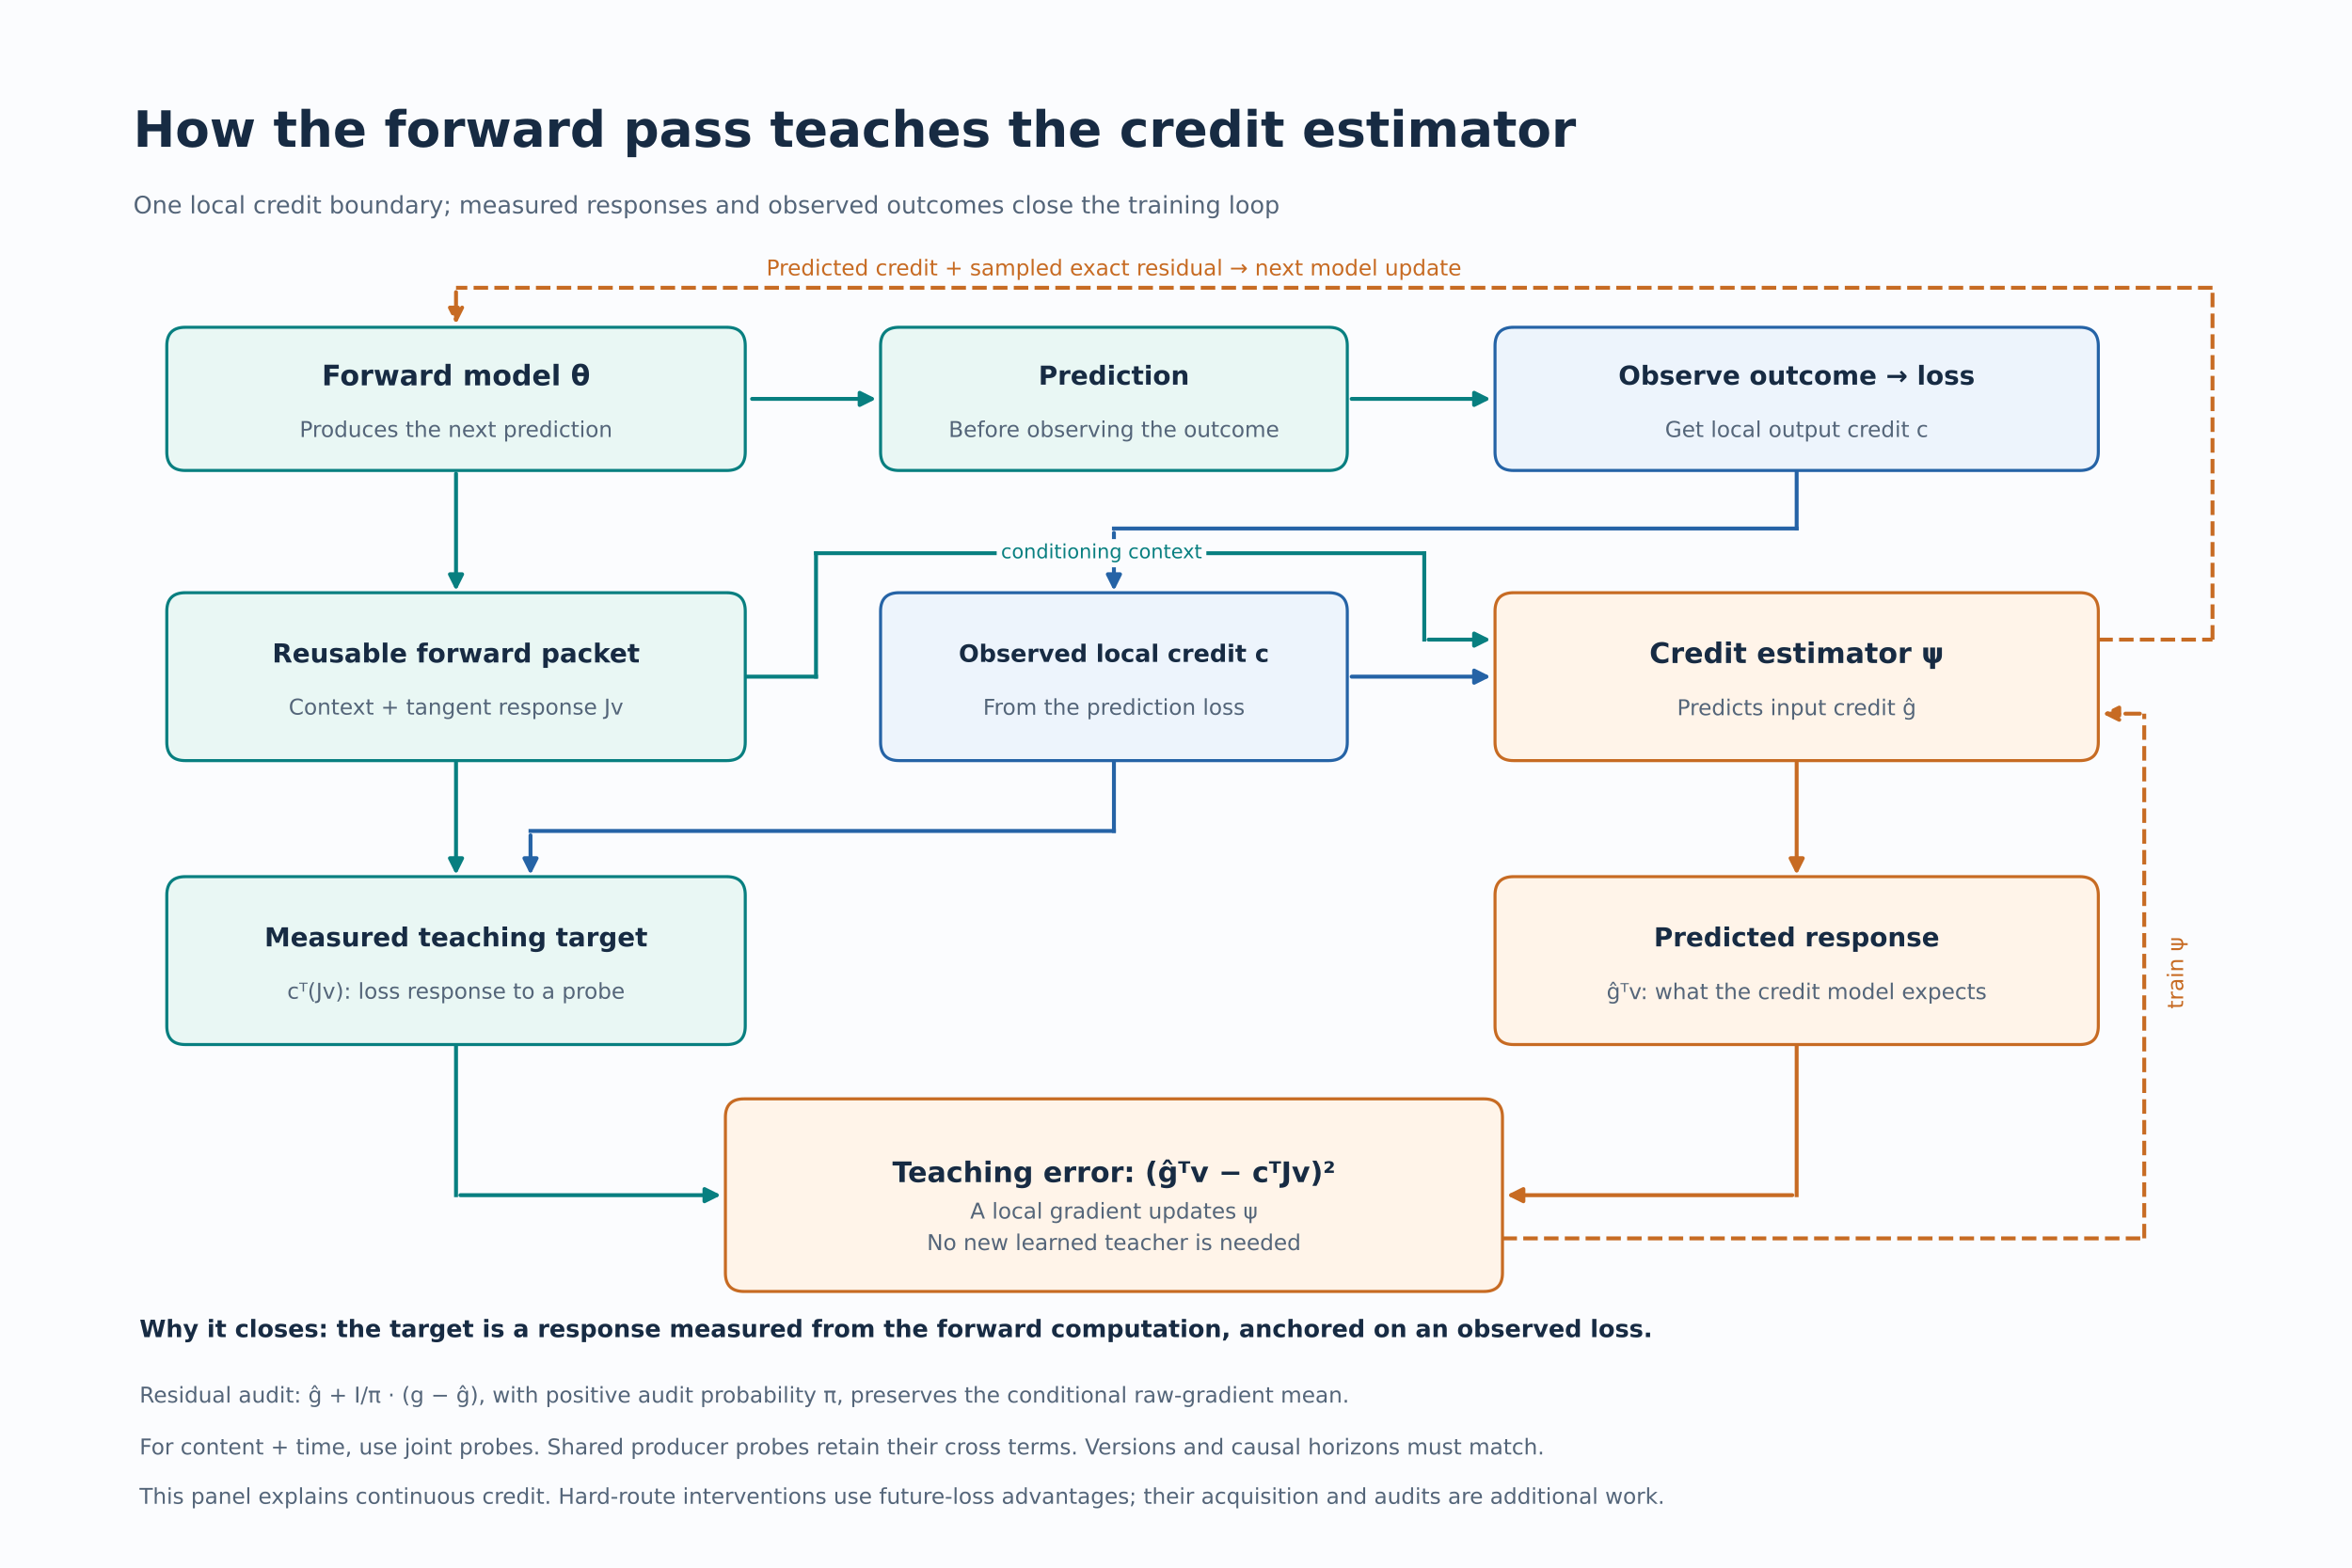
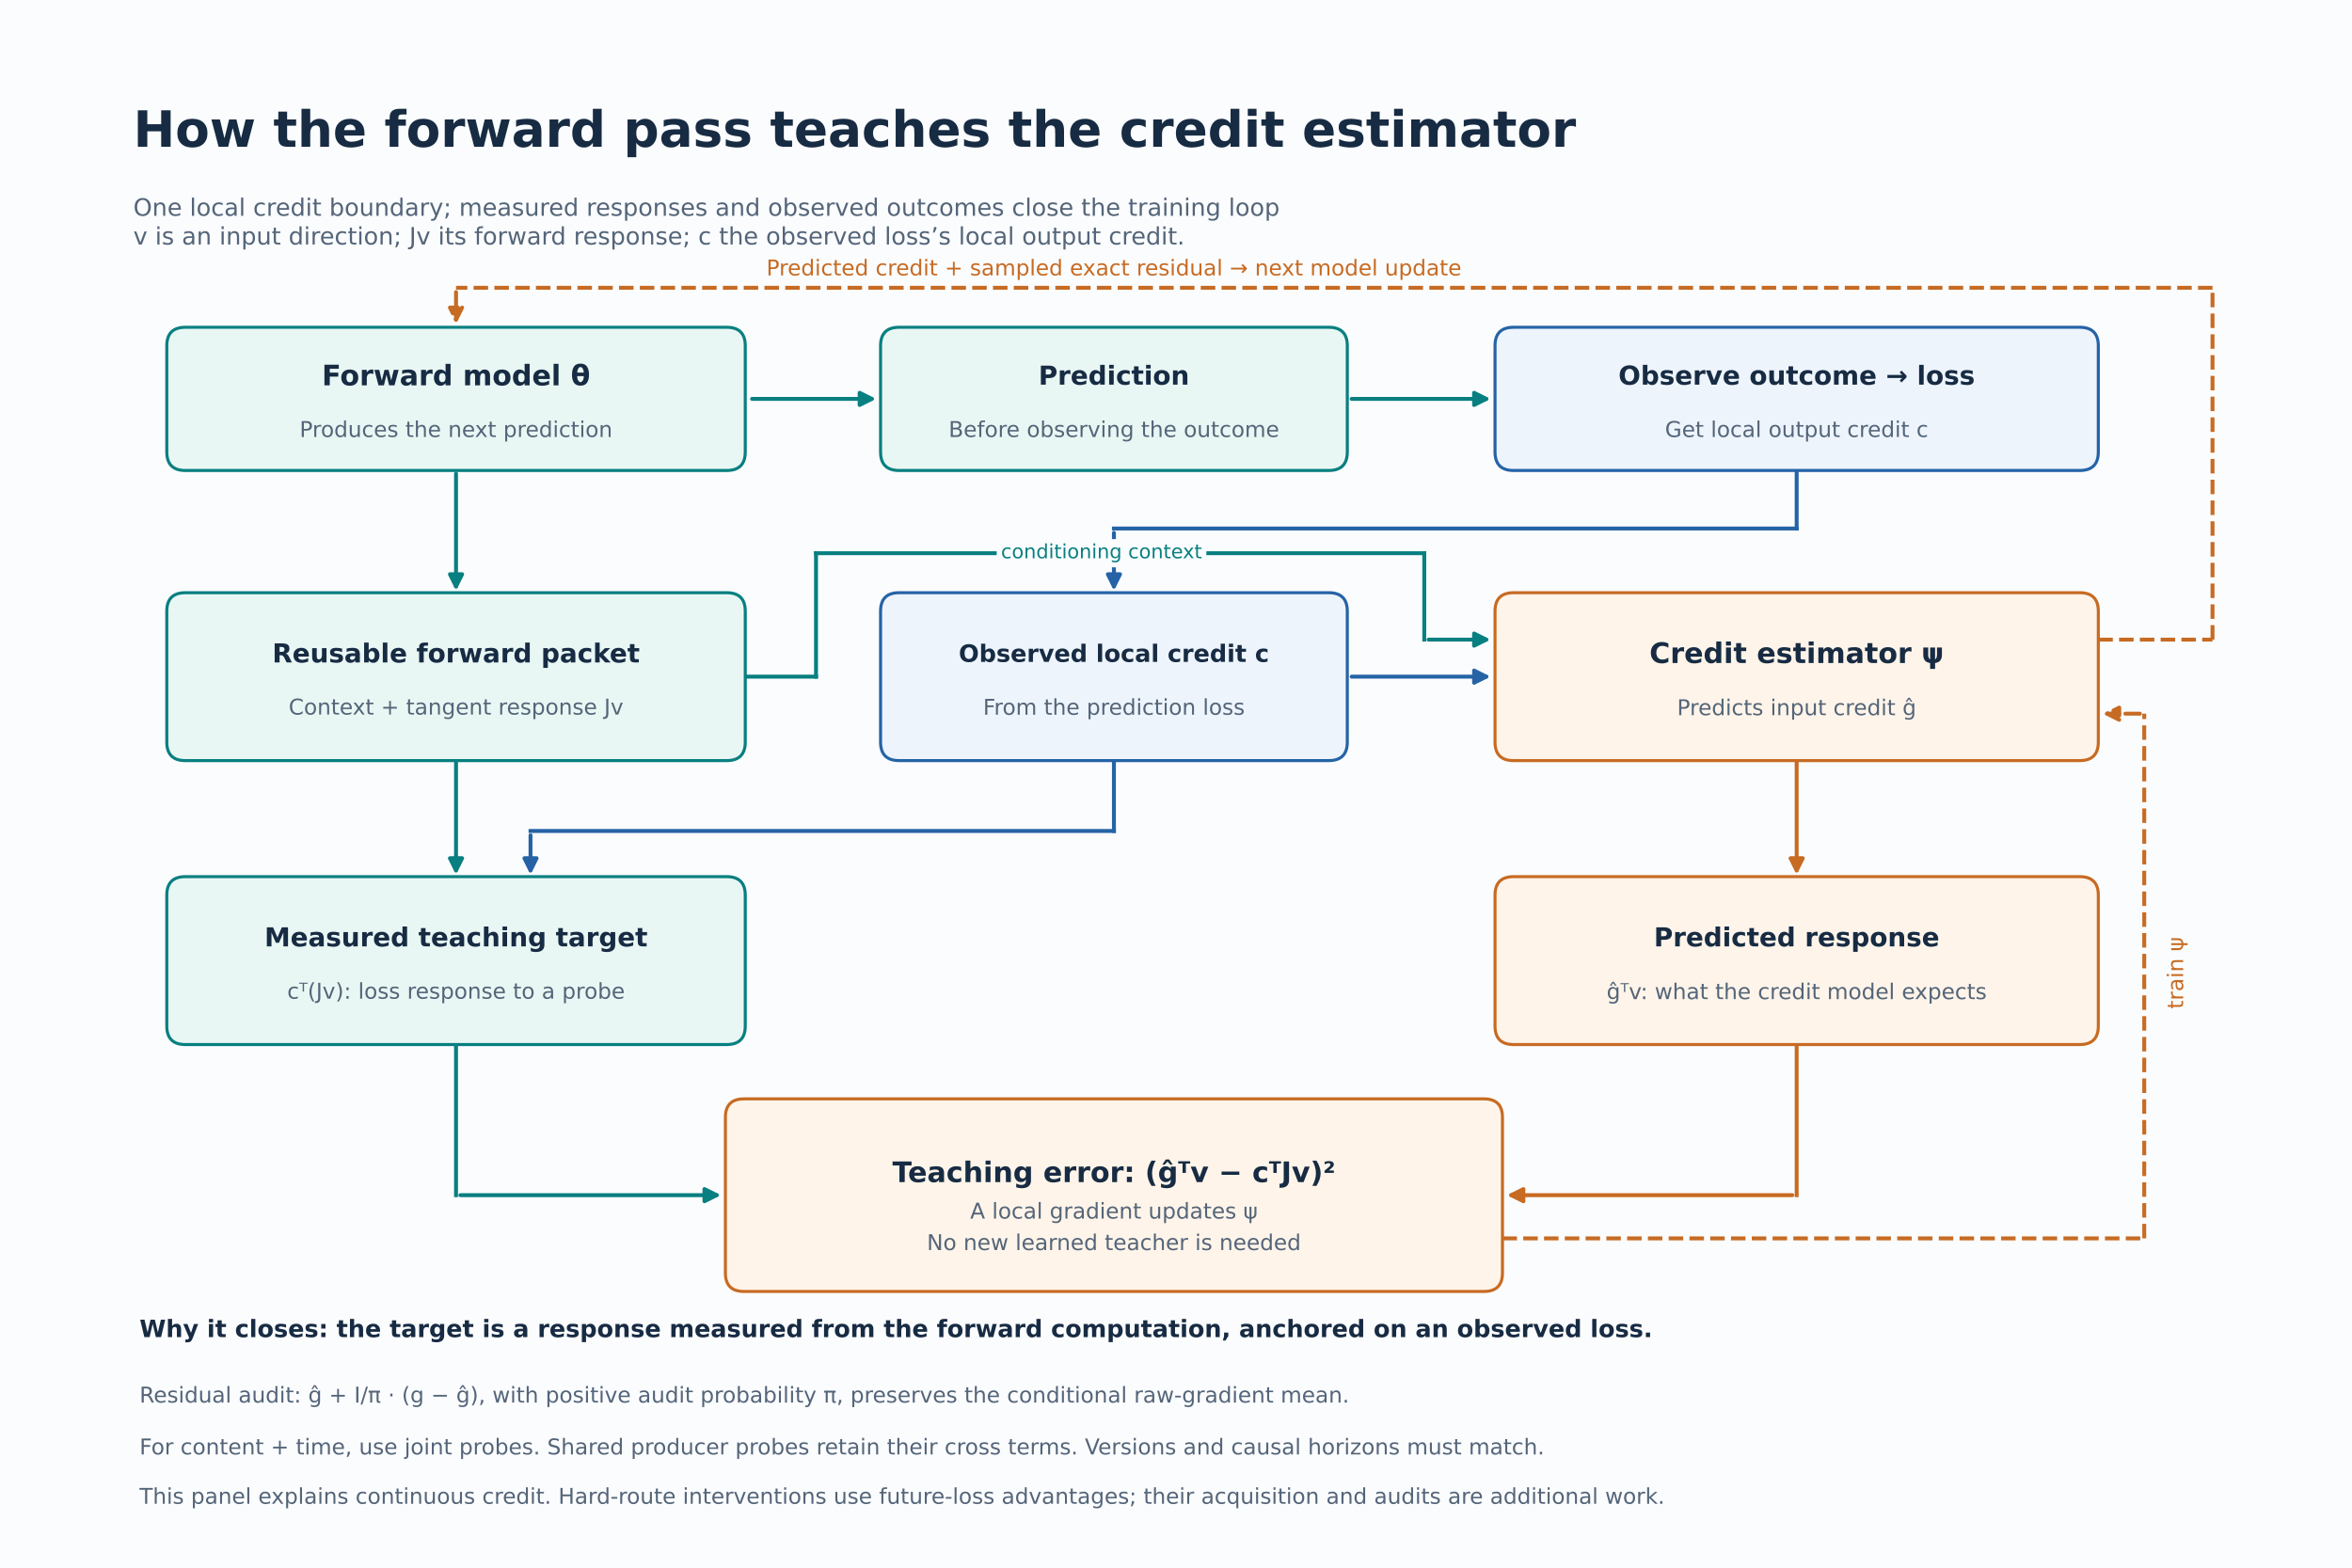
<svg xmlns="http://www.w3.org/2000/svg" width="1080pt" height="720pt" viewBox="0 0 1080 720" version="1.1">
  <defs>
    <style type="text/css">*{stroke-linejoin: round; stroke-linecap: butt}</style>
  </defs>
  <g id="figure_1">
    <g id="patch_1">
      <path d="M 0 720  L 1080 720  L 1080 0  L 0 0  z " style="fill: #fbfcfe" />
    </g>
    <g id="axes_1">
      <g id="patch_2">
-         <path d="M 345.349 183.195  Q 373.845 183.195 400.329 183.195  " clip-path="url(#pe9b5022ca6)" style="fill: none; stroke: #087f80; stroke-width: 1.8; stroke-linecap: round" />
-         <path d="M 394.729 180.395  L 400.329 183.195  L 394.729 185.995  z " clip-path="url(#pe9b5022ca6)" style="fill: #087f80; stroke: #087f80; stroke-width: 1.8; stroke-linecap: round" />
+         <path d="M 345.349 183.195  Q 373.845 183.195 400.329 183.195  " clip-path="url(#pfa7a897acf)" style="fill: none; stroke: #087f80; stroke-width: 1.8; stroke-linecap: round" />
+         <path d="M 394.729 180.395  L 400.329 183.195  L 394.729 185.995  z " clip-path="url(#pfa7a897acf)" style="fill: #087f80; stroke: #087f80; stroke-width: 1.8; stroke-linecap: round" />
      </g>
      <g id="patch_3">
-         <path d="M 620.66 183.195  Q 652.576 183.195 682.481 183.195  " clip-path="url(#pe9b5022ca6)" style="fill: none; stroke: #087f80; stroke-width: 1.8; stroke-linecap: round" />
-         <path d="M 676.881 180.395  L 682.481 183.195  L 676.881 185.995  z " clip-path="url(#pe9b5022ca6)" style="fill: #087f80; stroke: #087f80; stroke-width: 1.8; stroke-linecap: round" />
+         <path d="M 620.66 183.195  Q 652.576 183.195 682.481 183.195  " clip-path="url(#pfa7a897acf)" style="fill: none; stroke: #087f80; stroke-width: 1.8; stroke-linecap: round" />
+         <path d="M 676.881 180.395  L 682.481 183.195  L 676.881 185.995  z " clip-path="url(#pfa7a897acf)" style="fill: #087f80; stroke: #087f80; stroke-width: 1.8; stroke-linecap: round" />
      </g>
      <g id="patch_4">
-         <path d="M 209.4 217.515  Q 209.4 244.432 209.4 269.335  " clip-path="url(#pe9b5022ca6)" style="fill: none; stroke: #087f80; stroke-width: 1.8; stroke-linecap: round" />
-         <path d="M 212.2 263.735  L 209.4 269.335  L 206.6 263.735  z " clip-path="url(#pe9b5022ca6)" style="fill: #087f80; stroke: #087f80; stroke-width: 1.8; stroke-linecap: round" />
+         <path d="M 209.4 217.515  Q 209.4 244.432 209.4 269.335  " clip-path="url(#pfa7a897acf)" style="fill: none; stroke: #087f80; stroke-width: 1.8; stroke-linecap: round" />
+         <path d="M 212.2 263.735  L 209.4 269.335  L 206.6 263.735  z " clip-path="url(#pfa7a897acf)" style="fill: #087f80; stroke: #087f80; stroke-width: 1.8; stroke-linecap: round" />
      </g>
      <g id="line2d_1">
-         <path d="M 825 215.514  L 825 242.73  " clip-path="url(#pe9b5022ca6)" style="fill: none; stroke: #2563a6; stroke-width: 1.8; stroke-linecap: square" />
+         <path d="M 825 215.514  L 825 242.73  " clip-path="url(#pfa7a897acf)" style="fill: none; stroke: #2563a6; stroke-width: 1.8; stroke-linecap: square" />
      </g>
      <g id="line2d_2">
-         <path d="M 825 242.73  L 511.5 242.73  " clip-path="url(#pe9b5022ca6)" style="fill: none; stroke: #2563a6; stroke-width: 1.8; stroke-linecap: square" />
+         <path d="M 825 242.73  L 511.5 242.73  " clip-path="url(#pfa7a897acf)" style="fill: none; stroke: #2563a6; stroke-width: 1.8; stroke-linecap: square" />
      </g>
      <g id="patch_5">
-         <path d="M 511.5 244.73  Q 511.5 258.038 511.5 269.334  " clip-path="url(#pe9b5022ca6)" style="fill: none; stroke: #2563a6; stroke-width: 1.8; stroke-linecap: round" />
-         <path d="M 514.3 263.734  L 511.5 269.334  L 508.7 263.734  z " clip-path="url(#pe9b5022ca6)" style="fill: #2563a6; stroke: #2563a6; stroke-width: 1.8; stroke-linecap: round" />
+         <path d="M 511.5 244.73  Q 511.5 258.038 511.5 269.334  " clip-path="url(#pfa7a897acf)" style="fill: none; stroke: #2563a6; stroke-width: 1.8; stroke-linecap: round" />
+         <path d="M 514.3 263.734  L 511.5 269.334  L 508.7 263.734  z " clip-path="url(#pfa7a897acf)" style="fill: #2563a6; stroke: #2563a6; stroke-width: 1.8; stroke-linecap: round" />
      </g>
      <g id="patch_6">
-         <path d="M 620.66 310.77  Q 652.576 310.77 682.481 310.77  " clip-path="url(#pe9b5022ca6)" style="fill: none; stroke: #2563a6; stroke-width: 1.8; stroke-linecap: round" />
-         <path d="M 676.881 307.97  L 682.481 310.77  L 676.881 313.57  z " clip-path="url(#pe9b5022ca6)" style="fill: #2563a6; stroke: #2563a6; stroke-width: 1.8; stroke-linecap: round" />
+         <path d="M 620.66 310.77  Q 652.576 310.77 682.481 310.77  " clip-path="url(#pfa7a897acf)" style="fill: none; stroke: #2563a6; stroke-width: 1.8; stroke-linecap: round" />
+         <path d="M 676.881 307.97  L 682.481 310.77  L 676.881 313.57  z " clip-path="url(#pfa7a897acf)" style="fill: #2563a6; stroke: #2563a6; stroke-width: 1.8; stroke-linecap: round" />
      </g>
      <g id="line2d_3">
-         <path d="M 343.35 310.77  L 374.7 310.77  " clip-path="url(#pe9b5022ca6)" style="fill: none; stroke: #087f80; stroke-width: 1.8; stroke-linecap: square" />
+         <path d="M 343.35 310.77  L 374.7 310.77  " clip-path="url(#pfa7a897acf)" style="fill: none; stroke: #087f80; stroke-width: 1.8; stroke-linecap: square" />
      </g>
      <g id="line2d_4">
-         <path d="M 374.7 310.77  L 374.7 254.07  " clip-path="url(#pe9b5022ca6)" style="fill: none; stroke: #087f80; stroke-width: 1.8; stroke-linecap: square" />
+         <path d="M 374.7 310.77  L 374.7 254.07  " clip-path="url(#pfa7a897acf)" style="fill: none; stroke: #087f80; stroke-width: 1.8; stroke-linecap: square" />
      </g>
      <g id="line2d_5">
-         <path d="M 374.7 254.07  L 654 254.07  " clip-path="url(#pe9b5022ca6)" style="fill: none; stroke: #087f80; stroke-width: 1.8; stroke-linecap: square" />
+         <path d="M 374.7 254.07  L 654 254.07  " clip-path="url(#pfa7a897acf)" style="fill: none; stroke: #087f80; stroke-width: 1.8; stroke-linecap: square" />
      </g>
      <g id="line2d_6">
-         <path d="M 654 254.07  L 654 293.76  " clip-path="url(#pe9b5022ca6)" style="fill: none; stroke: #087f80; stroke-width: 1.8; stroke-linecap: square" />
+         <path d="M 654 254.07  L 654 293.76  " clip-path="url(#pfa7a897acf)" style="fill: none; stroke: #087f80; stroke-width: 1.8; stroke-linecap: square" />
      </g>
      <g id="patch_7">
-         <path d="M 656.003 293.76  Q 670.247 293.76 682.479 293.76  " clip-path="url(#pe9b5022ca6)" style="fill: none; stroke: #087f80; stroke-width: 1.8; stroke-linecap: round" />
-         <path d="M 676.879 290.96  L 682.479 293.76  L 676.879 296.56  z " clip-path="url(#pe9b5022ca6)" style="fill: #087f80; stroke: #087f80; stroke-width: 1.8; stroke-linecap: round" />
+         <path d="M 656.003 293.76  Q 670.247 293.76 682.479 293.76  " clip-path="url(#pfa7a897acf)" style="fill: none; stroke: #087f80; stroke-width: 1.8; stroke-linecap: round" />
+         <path d="M 676.879 290.96  L 682.479 293.76  L 676.879 296.56  z " clip-path="url(#pfa7a897acf)" style="fill: #087f80; stroke: #087f80; stroke-width: 1.8; stroke-linecap: round" />
      </g>
      <g id="patch_8">
-         <path d="M 209.4 350.19  Q 209.4 375.975 209.4 399.748  " clip-path="url(#pe9b5022ca6)" style="fill: none; stroke: #087f80; stroke-width: 1.8; stroke-linecap: round" />
-         <path d="M 212.2 394.148  L 209.4 399.748  L 206.6 394.148  z " clip-path="url(#pe9b5022ca6)" style="fill: #087f80; stroke: #087f80; stroke-width: 1.8; stroke-linecap: round" />
+         <path d="M 209.4 350.19  Q 209.4 375.975 209.4 399.748  " clip-path="url(#pfa7a897acf)" style="fill: none; stroke: #087f80; stroke-width: 1.8; stroke-linecap: round" />
+         <path d="M 212.2 394.148  L 209.4 399.748  L 206.6 394.148  z " clip-path="url(#pfa7a897acf)" style="fill: #087f80; stroke: #087f80; stroke-width: 1.8; stroke-linecap: round" />
      </g>
      <g id="line2d_7">
-         <path d="M 511.5 348.192  L 511.5 381.645  " clip-path="url(#pe9b5022ca6)" style="fill: none; stroke: #2563a6; stroke-width: 1.8; stroke-linecap: square" />
+         <path d="M 511.5 348.192  L 511.5 381.645  " clip-path="url(#pfa7a897acf)" style="fill: none; stroke: #2563a6; stroke-width: 1.8; stroke-linecap: square" />
      </g>
      <g id="line2d_8">
-         <path d="M 511.5 381.645  L 243.6 381.645  " clip-path="url(#pe9b5022ca6)" style="fill: none; stroke: #2563a6; stroke-width: 1.8; stroke-linecap: square" />
+         <path d="M 511.5 381.645  L 243.6 381.645  " clip-path="url(#pfa7a897acf)" style="fill: none; stroke: #2563a6; stroke-width: 1.8; stroke-linecap: square" />
      </g>
      <g id="patch_9">
-         <path d="M 243.6 383.645  Q 243.6 392.702 243.6 399.747  " clip-path="url(#pe9b5022ca6)" style="fill: none; stroke: #2563a6; stroke-width: 1.8; stroke-linecap: round" />
-         <path d="M 246.4 394.147  L 243.6 399.747  L 240.8 394.147  z " clip-path="url(#pe9b5022ca6)" style="fill: #2563a6; stroke: #2563a6; stroke-width: 1.8; stroke-linecap: round" />
+         <path d="M 243.6 383.645  Q 243.6 392.702 243.6 399.747  " clip-path="url(#pfa7a897acf)" style="fill: none; stroke: #2563a6; stroke-width: 1.8; stroke-linecap: round" />
+         <path d="M 246.4 394.147  L 243.6 399.747  L 240.8 394.147  z " clip-path="url(#pfa7a897acf)" style="fill: #2563a6; stroke: #2563a6; stroke-width: 1.8; stroke-linecap: round" />
      </g>
      <g id="patch_10">
-         <path d="M 825 350.19  Q 825 375.975 825 399.748  " clip-path="url(#pe9b5022ca6)" style="fill: none; stroke: #c76b23; stroke-width: 1.8; stroke-linecap: round" />
-         <path d="M 827.8 394.148  L 825 399.748  L 822.2 394.148  z " clip-path="url(#pe9b5022ca6)" style="fill: #c76b23; stroke: #c76b23; stroke-width: 1.8; stroke-linecap: round" />
+         <path d="M 825 350.19  Q 825 375.975 825 399.748  " clip-path="url(#pfa7a897acf)" style="fill: none; stroke: #c76b23; stroke-width: 1.8; stroke-linecap: round" />
+         <path d="M 827.8 394.148  L 825 399.748  L 822.2 394.148  z " clip-path="url(#pfa7a897acf)" style="fill: #c76b23; stroke: #c76b23; stroke-width: 1.8; stroke-linecap: round" />
      </g>
      <g id="line2d_9">
-         <path d="M 209.4 478.602  L 209.4 548.91  " clip-path="url(#pe9b5022ca6)" style="fill: none; stroke: #087f80; stroke-width: 1.8; stroke-linecap: square" />
+         <path d="M 209.4 478.602  L 209.4 548.91  " clip-path="url(#pfa7a897acf)" style="fill: none; stroke: #087f80; stroke-width: 1.8; stroke-linecap: square" />
      </g>
      <g id="patch_11">
-         <path d="M 211.397 548.91  Q 271.243 548.91 329.076 548.91  " clip-path="url(#pe9b5022ca6)" style="fill: none; stroke: #087f80; stroke-width: 1.8; stroke-linecap: round" />
-         <path d="M 323.476 546.11  L 329.076 548.91  L 323.476 551.71  z " clip-path="url(#pe9b5022ca6)" style="fill: #087f80; stroke: #087f80; stroke-width: 1.8; stroke-linecap: round" />
+         <path d="M 211.397 548.91  Q 271.243 548.91 329.076 548.91  " clip-path="url(#pfa7a897acf)" style="fill: none; stroke: #087f80; stroke-width: 1.8; stroke-linecap: round" />
+         <path d="M 323.476 546.11  L 329.076 548.91  L 323.476 551.71  z " clip-path="url(#pfa7a897acf)" style="fill: #087f80; stroke: #087f80; stroke-width: 1.8; stroke-linecap: round" />
      </g>
      <g id="line2d_10">
-         <path d="M 825 478.602  L 825 548.91  " clip-path="url(#pe9b5022ca6)" style="fill: none; stroke: #c76b23; stroke-width: 1.8; stroke-linecap: square" />
+         <path d="M 825 478.602  L 825 548.91  " clip-path="url(#pfa7a897acf)" style="fill: none; stroke: #c76b23; stroke-width: 1.8; stroke-linecap: square" />
      </g>
      <g id="patch_12">
-         <path d="M 823.001 548.91  Q 757.456 548.91 693.925 548.91  " clip-path="url(#pe9b5022ca6)" style="fill: none; stroke: #c76b23; stroke-width: 1.8; stroke-linecap: round" />
-         <path d="M 699.525 551.71  L 693.925 548.91  L 699.525 546.11  z " clip-path="url(#pe9b5022ca6)" style="fill: #c76b23; stroke: #c76b23; stroke-width: 1.8; stroke-linecap: round" />
+         <path d="M 823.001 548.91  Q 757.456 548.91 693.925 548.91  " clip-path="url(#pfa7a897acf)" style="fill: none; stroke: #c76b23; stroke-width: 1.8; stroke-linecap: round" />
+         <path d="M 699.525 551.71  L 693.925 548.91  L 699.525 546.11  z " clip-path="url(#pfa7a897acf)" style="fill: #c76b23; stroke: #c76b23; stroke-width: 1.8; stroke-linecap: round" />
      </g>
      <g id="line2d_11">
-         <path d="M 689.91 568.755  L 984.6 568.755  " clip-path="url(#pe9b5022ca6)" style="fill: none; stroke-dasharray: 6.66,2.88; stroke-dashoffset: 0; stroke: #c76b23; stroke-width: 1.8" />
+         <path d="M 689.91 568.755  L 984.6 568.755  " clip-path="url(#pfa7a897acf)" style="fill: none; stroke-dasharray: 6.66,2.88; stroke-dashoffset: 0; stroke: #c76b23; stroke-width: 1.8" />
      </g>
      <g id="line2d_12">
-         <path d="M 984.6 568.755  L 984.6 327.78  " clip-path="url(#pe9b5022ca6)" style="fill: none; stroke-dasharray: 6.66,2.88; stroke-dashoffset: 0; stroke: #c76b23; stroke-width: 1.8" />
+         <path d="M 984.6 568.755  L 984.6 327.78  " clip-path="url(#pfa7a897acf)" style="fill: none; stroke-dasharray: 6.66,2.88; stroke-dashoffset: 0; stroke: #c76b23; stroke-width: 1.8" />
      </g>
      <g id="patch_13">
-         <path d="M 982.6 327.78  Q 974.055 327.78 967.522 327.78  " clip-path="url(#pe9b5022ca6)" style="fill: none; stroke-dasharray: 6.66,2.88; stroke-dashoffset: 0; stroke: #c76b23; stroke-width: 1.8; stroke-linecap: round" />
-         <path d="M 973.122 330.58  L 967.522 327.78  L 973.122 324.98  z " clip-path="url(#pe9b5022ca6)" style="fill: #c76b23; stroke-dasharray: 6.66,2.88; stroke-dashoffset: 0; stroke: #c76b23; stroke-width: 1.8; stroke-linecap: round" />
+         <path d="M 982.6 327.78  Q 974.055 327.78 967.522 327.78  " clip-path="url(#pfa7a897acf)" style="fill: none; stroke-dasharray: 6.66,2.88; stroke-dashoffset: 0; stroke: #c76b23; stroke-width: 1.8; stroke-linecap: round" />
+         <path d="M 973.122 330.58  L 967.522 327.78  L 973.122 324.98  z " clip-path="url(#pfa7a897acf)" style="fill: #c76b23; stroke-dasharray: 6.66,2.88; stroke-dashoffset: 0; stroke: #c76b23; stroke-width: 1.8; stroke-linecap: round" />
      </g>
      <g id="line2d_13">
-         <path d="M 963.51 293.76  L 1015.95 293.76  " clip-path="url(#pe9b5022ca6)" style="fill: none; stroke-dasharray: 6.66,2.88; stroke-dashoffset: 0; stroke: #c76b23; stroke-width: 1.8" />
+         <path d="M 963.51 293.76  L 1015.95 293.76  " clip-path="url(#pfa7a897acf)" style="fill: none; stroke-dasharray: 6.66,2.88; stroke-dashoffset: 0; stroke: #c76b23; stroke-width: 1.8" />
      </g>
      <g id="line2d_14">
-         <path d="M 1015.95 293.76  L 1015.95 132.165  " clip-path="url(#pe9b5022ca6)" style="fill: none; stroke-dasharray: 6.66,2.88; stroke-dashoffset: 0; stroke: #c76b23; stroke-width: 1.8" />
+         <path d="M 1015.95 293.76  L 1015.95 132.165  " clip-path="url(#pfa7a897acf)" style="fill: none; stroke-dasharray: 6.66,2.88; stroke-dashoffset: 0; stroke: #c76b23; stroke-width: 1.8" />
      </g>
      <g id="line2d_15">
-         <path d="M 1015.95 132.165  L 209.4 132.165  " clip-path="url(#pe9b5022ca6)" style="fill: none; stroke-dasharray: 6.66,2.88; stroke-dashoffset: 0; stroke: #c76b23; stroke-width: 1.8" />
+         <path d="M 1015.95 132.165  L 209.4 132.165  " clip-path="url(#pfa7a897acf)" style="fill: none; stroke-dasharray: 6.66,2.88; stroke-dashoffset: 0; stroke: #c76b23; stroke-width: 1.8" />
      </g>
      <g id="patch_14">
-         <path d="M 209.4 134.161  Q 209.4 141.517 209.4 146.86  " clip-path="url(#pe9b5022ca6)" style="fill: none; stroke-dasharray: 6.66,2.88; stroke-dashoffset: 0; stroke: #c76b23; stroke-width: 1.8; stroke-linecap: round" />
-         <path d="M 212.2 141.26  L 209.4 146.86  L 206.6 141.26  z " clip-path="url(#pe9b5022ca6)" style="fill: #c76b23; stroke-dasharray: 6.66,2.88; stroke-dashoffset: 0; stroke: #c76b23; stroke-width: 1.8; stroke-linecap: round" />
+         <path d="M 209.4 134.161  Q 209.4 141.517 209.4 146.86  " clip-path="url(#pfa7a897acf)" style="fill: none; stroke-dasharray: 6.66,2.88; stroke-dashoffset: 0; stroke: #c76b23; stroke-width: 1.8; stroke-linecap: round" />
+         <path d="M 212.2 141.26  L 209.4 146.86  L 206.6 141.26  z " clip-path="url(#pfa7a897acf)" style="fill: #c76b23; stroke-dasharray: 6.66,2.88; stroke-dashoffset: 0; stroke: #c76b23; stroke-width: 1.8; stroke-linecap: round" />
      </g>
      <g id="patch_15">
-         <path d="M 85.14 216.081  L 333.66 216.081  Q 342.21 216.081 342.21 207.576  L 342.21 158.814  Q 342.21 150.309 333.66 150.309  L 85.14 150.309  Q 76.59 150.309 76.59 158.814  L 76.59 207.576  Q 76.59 216.081 85.14 216.081  z " clip-path="url(#pe9b5022ca6)" style="fill: #e9f7f4; stroke: #087f80; stroke-width: 1.4; stroke-linejoin: miter" />
+         <path d="M 85.14 216.081  L 333.66 216.081  Q 342.21 216.081 342.21 207.576  L 342.21 158.814  Q 342.21 150.309 333.66 150.309  L 85.14 150.309  Q 76.59 150.309 76.59 158.814  L 76.59 207.576  Q 76.59 216.081 85.14 216.081  z " clip-path="url(#pfa7a897acf)" style="fill: #e9f7f4; stroke: #087f80; stroke-width: 1.4; stroke-linejoin: miter" />
      </g>
      <g id="patch_16">
-         <path d="M 412.89 216.081  L 610.11 216.081  Q 618.66 216.081 618.66 207.576  L 618.66 158.814  Q 618.66 150.309 610.11 150.309  L 412.89 150.309  Q 404.34 150.309 404.34 158.814  L 404.34 207.576  Q 404.34 216.081 412.89 216.081  z " clip-path="url(#pe9b5022ca6)" style="fill: #e9f7f4; stroke: #087f80; stroke-width: 1.4; stroke-linejoin: miter" />
+         <path d="M 412.89 216.081  L 610.11 216.081  Q 618.66 216.081 618.66 207.576  L 618.66 158.814  Q 618.66 150.309 610.11 150.309  L 412.89 150.309  Q 404.34 150.309 404.34 158.814  L 404.34 207.576  Q 404.34 216.081 412.89 216.081  z " clip-path="url(#pfa7a897acf)" style="fill: #e9f7f4; stroke: #087f80; stroke-width: 1.4; stroke-linejoin: miter" />
      </g>
      <g id="patch_17">
-         <path d="M 695.04 216.081  L 954.96 216.081  Q 963.51 216.081 963.51 207.576  L 963.51 158.814  Q 963.51 150.309 954.96 150.309  L 695.04 150.309  Q 686.49 150.309 686.49 158.814  L 686.49 207.576  Q 686.49 216.081 695.04 216.081  z " clip-path="url(#pe9b5022ca6)" style="fill: #edf4fc; stroke: #2563a6; stroke-width: 1.4; stroke-linejoin: miter" />
+         <path d="M 695.04 216.081  L 954.96 216.081  Q 963.51 216.081 963.51 207.576  L 963.51 158.814  Q 963.51 150.309 954.96 150.309  L 695.04 150.309  Q 686.49 150.309 686.49 158.814  L 686.49 207.576  Q 686.49 216.081 695.04 216.081  z " clip-path="url(#pfa7a897acf)" style="fill: #edf4fc; stroke: #2563a6; stroke-width: 1.4; stroke-linejoin: miter" />
      </g>
      <g id="patch_18">
-         <path d="M 85.14 349.326  L 333.66 349.326  Q 342.21 349.326 342.21 340.821  L 342.21 280.719  Q 342.21 272.214 333.66 272.214  L 85.14 272.214  Q 76.59 272.214 76.59 280.719  L 76.59 340.821  Q 76.59 349.326 85.14 349.326  z " clip-path="url(#pe9b5022ca6)" style="fill: #e9f7f4; stroke: #087f80; stroke-width: 1.4; stroke-linejoin: miter" />
+         <path d="M 85.14 349.326  L 333.66 349.326  Q 342.21 349.326 342.21 340.821  L 342.21 280.719  Q 342.21 272.214 333.66 272.214  L 85.14 272.214  Q 76.59 272.214 76.59 280.719  L 76.59 340.821  Q 76.59 349.326 85.14 349.326  z " clip-path="url(#pfa7a897acf)" style="fill: #e9f7f4; stroke: #087f80; stroke-width: 1.4; stroke-linejoin: miter" />
      </g>
      <g id="patch_19">
-         <path d="M 412.89 349.326  L 610.11 349.326  Q 618.66 349.326 618.66 340.821  L 618.66 280.719  Q 618.66 272.214 610.11 272.214  L 412.89 272.214  Q 404.34 272.214 404.34 280.719  L 404.34 340.821  Q 404.34 349.326 412.89 349.326  z " clip-path="url(#pe9b5022ca6)" style="fill: #edf4fc; stroke: #2563a6; stroke-width: 1.4; stroke-linejoin: miter" />
+         <path d="M 412.89 349.326  L 610.11 349.326  Q 618.66 349.326 618.66 340.821  L 618.66 280.719  Q 618.66 272.214 610.11 272.214  L 412.89 272.214  Q 404.34 272.214 404.34 280.719  L 404.34 340.821  Q 404.34 349.326 412.89 349.326  z " clip-path="url(#pfa7a897acf)" style="fill: #edf4fc; stroke: #2563a6; stroke-width: 1.4; stroke-linejoin: miter" />
      </g>
      <g id="patch_20">
-         <path d="M 695.04 349.326  L 954.96 349.326  Q 963.51 349.326 963.51 340.821  L 963.51 280.719  Q 963.51 272.214 954.96 272.214  L 695.04 272.214  Q 686.49 272.214 686.49 280.719  L 686.49 340.821  Q 686.49 349.326 695.04 349.326  z " clip-path="url(#pe9b5022ca6)" style="fill: #fff4e9; stroke: #c76b23; stroke-width: 1.4; stroke-linejoin: miter" />
+         <path d="M 695.04 349.326  L 954.96 349.326  Q 963.51 349.326 963.51 340.821  L 963.51 280.719  Q 963.51 272.214 954.96 272.214  L 695.04 272.214  Q 686.49 272.214 686.49 280.719  L 686.49 340.821  Q 686.49 349.326 695.04 349.326  z " clip-path="url(#pfa7a897acf)" style="fill: #fff4e9; stroke: #c76b23; stroke-width: 1.4; stroke-linejoin: miter" />
      </g>
      <g id="patch_21">
-         <path d="M 85.14 479.736  L 333.66 479.736  Q 342.21 479.736 342.21 471.231  L 342.21 411.129  Q 342.21 402.624 333.66 402.624  L 85.14 402.624  Q 76.59 402.624 76.59 411.129  L 76.59 471.231  Q 76.59 479.736 85.14 479.736  z " clip-path="url(#pe9b5022ca6)" style="fill: #e9f7f4; stroke: #087f80; stroke-width: 1.4; stroke-linejoin: miter" />
+         <path d="M 85.14 479.736  L 333.66 479.736  Q 342.21 479.736 342.21 471.231  L 342.21 411.129  Q 342.21 402.624 333.66 402.624  L 85.14 402.624  Q 76.59 402.624 76.59 411.129  L 76.59 471.231  Q 76.59 479.736 85.14 479.736  z " clip-path="url(#pfa7a897acf)" style="fill: #e9f7f4; stroke: #087f80; stroke-width: 1.4; stroke-linejoin: miter" />
      </g>
      <g id="patch_22">
-         <path d="M 695.04 479.736  L 954.96 479.736  Q 963.51 479.736 963.51 471.231  L 963.51 411.129  Q 963.51 402.624 954.96 402.624  L 695.04 402.624  Q 686.49 402.624 686.49 411.129  L 686.49 471.231  Q 686.49 479.736 695.04 479.736  z " clip-path="url(#pe9b5022ca6)" style="fill: #fff4e9; stroke: #c76b23; stroke-width: 1.4; stroke-linejoin: miter" />
+         <path d="M 695.04 479.736  L 954.96 479.736  Q 963.51 479.736 963.51 471.231  L 963.51 411.129  Q 963.51 402.624 954.96 402.624  L 695.04 402.624  Q 686.49 402.624 686.49 411.129  L 686.49 471.231  Q 686.49 479.736 695.04 479.736  z " clip-path="url(#pfa7a897acf)" style="fill: #fff4e9; stroke: #c76b23; stroke-width: 1.4; stroke-linejoin: miter" />
      </g>
      <g id="patch_23">
-         <path d="M 341.64 593.136  L 681.36 593.136  Q 689.91 593.136 689.91 584.631  L 689.91 513.189  Q 689.91 504.684 681.36 504.684  L 341.64 504.684  Q 333.09 504.684 333.09 513.189  L 333.09 584.631  Q 333.09 593.136 341.64 593.136  z " clip-path="url(#pe9b5022ca6)" style="fill: #fff4e9; stroke: #c76b23; stroke-width: 1.4; stroke-linejoin: miter" />
+         <path d="M 341.64 593.136  L 681.36 593.136  Q 689.91 593.136 689.91 584.631  L 689.91 513.189  Q 689.91 504.684 681.36 504.684  L 341.64 504.684  Q 333.09 504.684 333.09 513.189  L 333.09 584.631  Q 333.09 593.136 341.64 593.136  z " clip-path="url(#pfa7a897acf)" style="fill: #fff4e9; stroke: #c76b23; stroke-width: 1.4; stroke-linejoin: miter" />
      </g>
      <g id="text_1">
        <text style="font-weight: 700; font-size: 23px; font-family: 'DejaVu Sans'; text-anchor: start; fill: #172b43" x="61.2" y="67.426" transform="rotate(-0 61.2 67.42641)">How the forward pass teaches the credit estimator</text>
      </g>
      <g id="text_2">
-         <text style="font-size: 11px; font-family: 'DejaVu Sans'; text-anchor: start; fill: #546579" x="61.2" y="97.998" transform="rotate(-0 61.2 97.99828)">One local credit boundary; measured responses and observed outcomes close the training loop</text>
+         <text style="font-size: 11px; font-family: 'DejaVu Sans'; fill: #546579" transform="translate(61.2 99.09936)">One local credit boundary; measured responses and observed outcomes close the training loop</text>
+         <text style="font-size: 11px; font-family: 'DejaVu Sans'; fill: #546579" transform="translate(61.2 112.3024)">v is an input direction; Jv its forward response; c the observed loss’s local output credit.</text>
      </g>
      <g id="text_3">
        <text style="font-weight: 700; font-size: 13px; font-family: 'DejaVu Sans'; text-anchor: middle; fill: #172b43" x="209.4" y="176.984" transform="rotate(-0 209.4 176.9842)">Forward model θ</text>
      </g>
      <g id="text_4">
        <text style="font-size: 10px; font-family: 'DejaVu Sans'; text-anchor: middle; fill: #546579" x="209.4" y="200.696" transform="rotate(-0 209.4 200.6964)">Produces the next prediction</text>
      </g>
      <g id="text_5">
        <text style="font-weight: 700; font-size: 12px; font-family: 'DejaVu Sans'; text-anchor: middle; fill: #172b43" x="511.5" y="176.674" transform="rotate(-0 511.5 176.6737)">Prediction</text>
      </g>
      <g id="text_6">
        <text style="font-size: 10px; font-family: 'DejaVu Sans'; text-anchor: middle; fill: #546579" x="511.5" y="200.696" transform="rotate(-0 511.5 200.6964)">Before observing the outcome</text>
      </g>
      <g id="text_7">
        <text style="font-weight: 700; font-size: 12px; font-family: 'DejaVu Sans'; text-anchor: middle; fill: #172b43" x="825" y="176.674" transform="rotate(-0 825 176.6737)">Observe outcome → loss</text>
      </g>
      <g id="text_8">
        <text style="font-size: 10px; font-family: 'DejaVu Sans'; text-anchor: middle; fill: #546579" x="825" y="200.696" transform="rotate(-0 825 200.6964)">Get local output credit c</text>
      </g>
      <g id="text_9">
        <text style="font-weight: 700; font-size: 12px; font-family: 'DejaVu Sans'; text-anchor: middle; fill: #172b43" x="209.4" y="304.249" transform="rotate(-0 209.4 304.2487)">Reusable forward packet</text>
      </g>
      <g id="text_10">
        <text style="font-size: 10px; font-family: 'DejaVu Sans'; text-anchor: middle; fill: #546579" x="209.4" y="328.183" transform="rotate(-0 209.4 328.1831)">Context + tangent response Jv</text>
      </g>
      <g id="text_11">
        <text style="font-weight: 700; font-size: 11px; font-family: 'DejaVu Sans'; text-anchor: middle; fill: #172b43" x="511.5" y="303.989" transform="rotate(-0 511.5 303.9889)">Observed local credit c</text>
      </g>
      <g id="text_12">
        <text style="font-size: 10px; font-family: 'DejaVu Sans'; text-anchor: middle; fill: #546579" x="511.5" y="328.271" transform="rotate(-0 511.5 328.2714)">From the prediction loss</text>
      </g>
      <g id="text_13">
        <text style="font-weight: 700; font-size: 13px; font-family: 'DejaVu Sans'; text-anchor: middle; fill: #172b43" x="825" y="304.508" transform="rotate(-0 825 304.5085)">Credit estimator ψ</text>
      </g>
      <g id="text_14">
        <text style="font-size: 10px; font-family: 'DejaVu Sans'; text-anchor: middle; fill: #546579" x="825" y="328.471" transform="rotate(-0 825 328.4714)">Predicts input credit ĝ</text>
      </g>
      <g id="text_15">
        <g id="patch_24">
          <path d="M 457.663 260.55  L 553.937 260.55  L 553.937 247.59  L 457.663 247.59  z " style="fill: #fbfcfe" />
        </g>
        <text style="font-size: 9px; font-family: 'DejaVu Sans'; text-anchor: middle; fill: #087f80" x="505.8" y="256.408" transform="rotate(-0 505.8 256.4082)">conditioning context</text>
      </g>
      <g id="text_16">
        <text style="font-weight: 700; font-size: 12px; font-family: 'DejaVu Sans'; text-anchor: middle; fill: #172b43" x="209.4" y="434.659" transform="rotate(-0 209.4 434.6587)">Measured teaching target</text>
      </g>
      <g id="text_17">
        <text style="font-size: 10px; font-family: 'DejaVu Sans'; text-anchor: middle; fill: #546579" x="209.4" y="458.681" transform="rotate(-0 209.4 458.6814)">cᵀ(Jv): loss response to a probe</text>
      </g>
      <g id="text_18">
        <text style="font-weight: 700; font-size: 12px; font-family: 'DejaVu Sans'; text-anchor: middle; fill: #172b43" x="825" y="434.659" transform="rotate(-0 825 434.6587)">Predicted response</text>
      </g>
      <g id="text_19">
        <text style="font-size: 10px; font-family: 'DejaVu Sans'; text-anchor: middle; fill: #546579" x="825" y="458.881" transform="rotate(-0 825 458.8814)">ĝᵀv: what the credit model expects</text>
      </g>
      <g id="text_20">
        <text style="font-weight: 700; font-size: 13px; font-family: 'DejaVu Sans'; text-anchor: middle; fill: #172b43" x="511.5" y="542.908" transform="rotate(-0 511.5 542.9085)">Teaching error: (ĝᵀv − cᵀJv)²</text>
      </g>
      <g id="text_21">
        <text style="font-size: 10px; font-family: 'DejaVu Sans'; fill: #546579" transform="translate(445.4891 559.6614)">A local gradient updates ψ</text>
        <text style="font-size: 10px; font-family: 'DejaVu Sans'; fill: #546579" transform="translate(425.6117 574.1301)">No new learned teacher is needed</text>
      </g>
      <g id="text_22">
        <text style="font-size: 10px; font-family: 'DejaVu Sans'; fill: #c76b23" transform="translate(1002.458 463.375) rotate(-90)">train ψ</text>
      </g>
      <g id="text_23">
        <text style="font-size: 10px; font-family: 'DejaVu Sans'; text-anchor: middle; fill: #c76b23" x="511.5" y="126.495" transform="rotate(-0 511.5 126.495)">Predicted credit + sampled exact residual → next model update</text>
      </g>
      <g id="text_24">
        <text style="font-weight: 700; font-size: 11px; font-family: 'DejaVu Sans'; text-anchor: start; fill: #172b43" x="64.05" y="614.115" transform="rotate(-0 64.05 614.115)">Why it closes: the target is a response measured from the forward computation, anchored on an observed loss.</text>
      </g>
      <g id="text_25">
        <text style="font-size: 10px; font-family: 'DejaVu Sans'; text-anchor: start; fill: #546579" x="64.05" y="644.166" transform="rotate(-0 64.05 644.166)">Residual audit: ĝ + I/π · (g − ĝ), with positive audit probability π, preserves the conditional raw-gradient mean.</text>
      </g>
      <g id="text_26">
        <text style="font-size: 10px; font-family: 'DejaVu Sans'; text-anchor: start; fill: #546579" x="64.05" y="667.98" transform="rotate(-0 64.05 667.98)">For content + time, use joint probes. Shared producer probes retain their cross terms. Versions and causal horizons must match.</text>
      </g>
      <g id="text_27">
        <text style="font-size: 10px; font-family: 'DejaVu Sans'; text-anchor: start; fill: #546579" x="64.05" y="690.66" transform="rotate(-0 64.05 690.66)">This panel explains continuous credit. Hard-route interventions use future-loss advantages; their acquisition and audits are additional work.</text>
      </g>
    </g>
  </g>
  <defs>
-     <clipPath id="pe9b5022ca6">
+     <clipPath id="pfa7a897acf">
      <rect x="27" y="21.6" width="1026" height="680.4" />
    </clipPath>
  </defs>
</svg>
